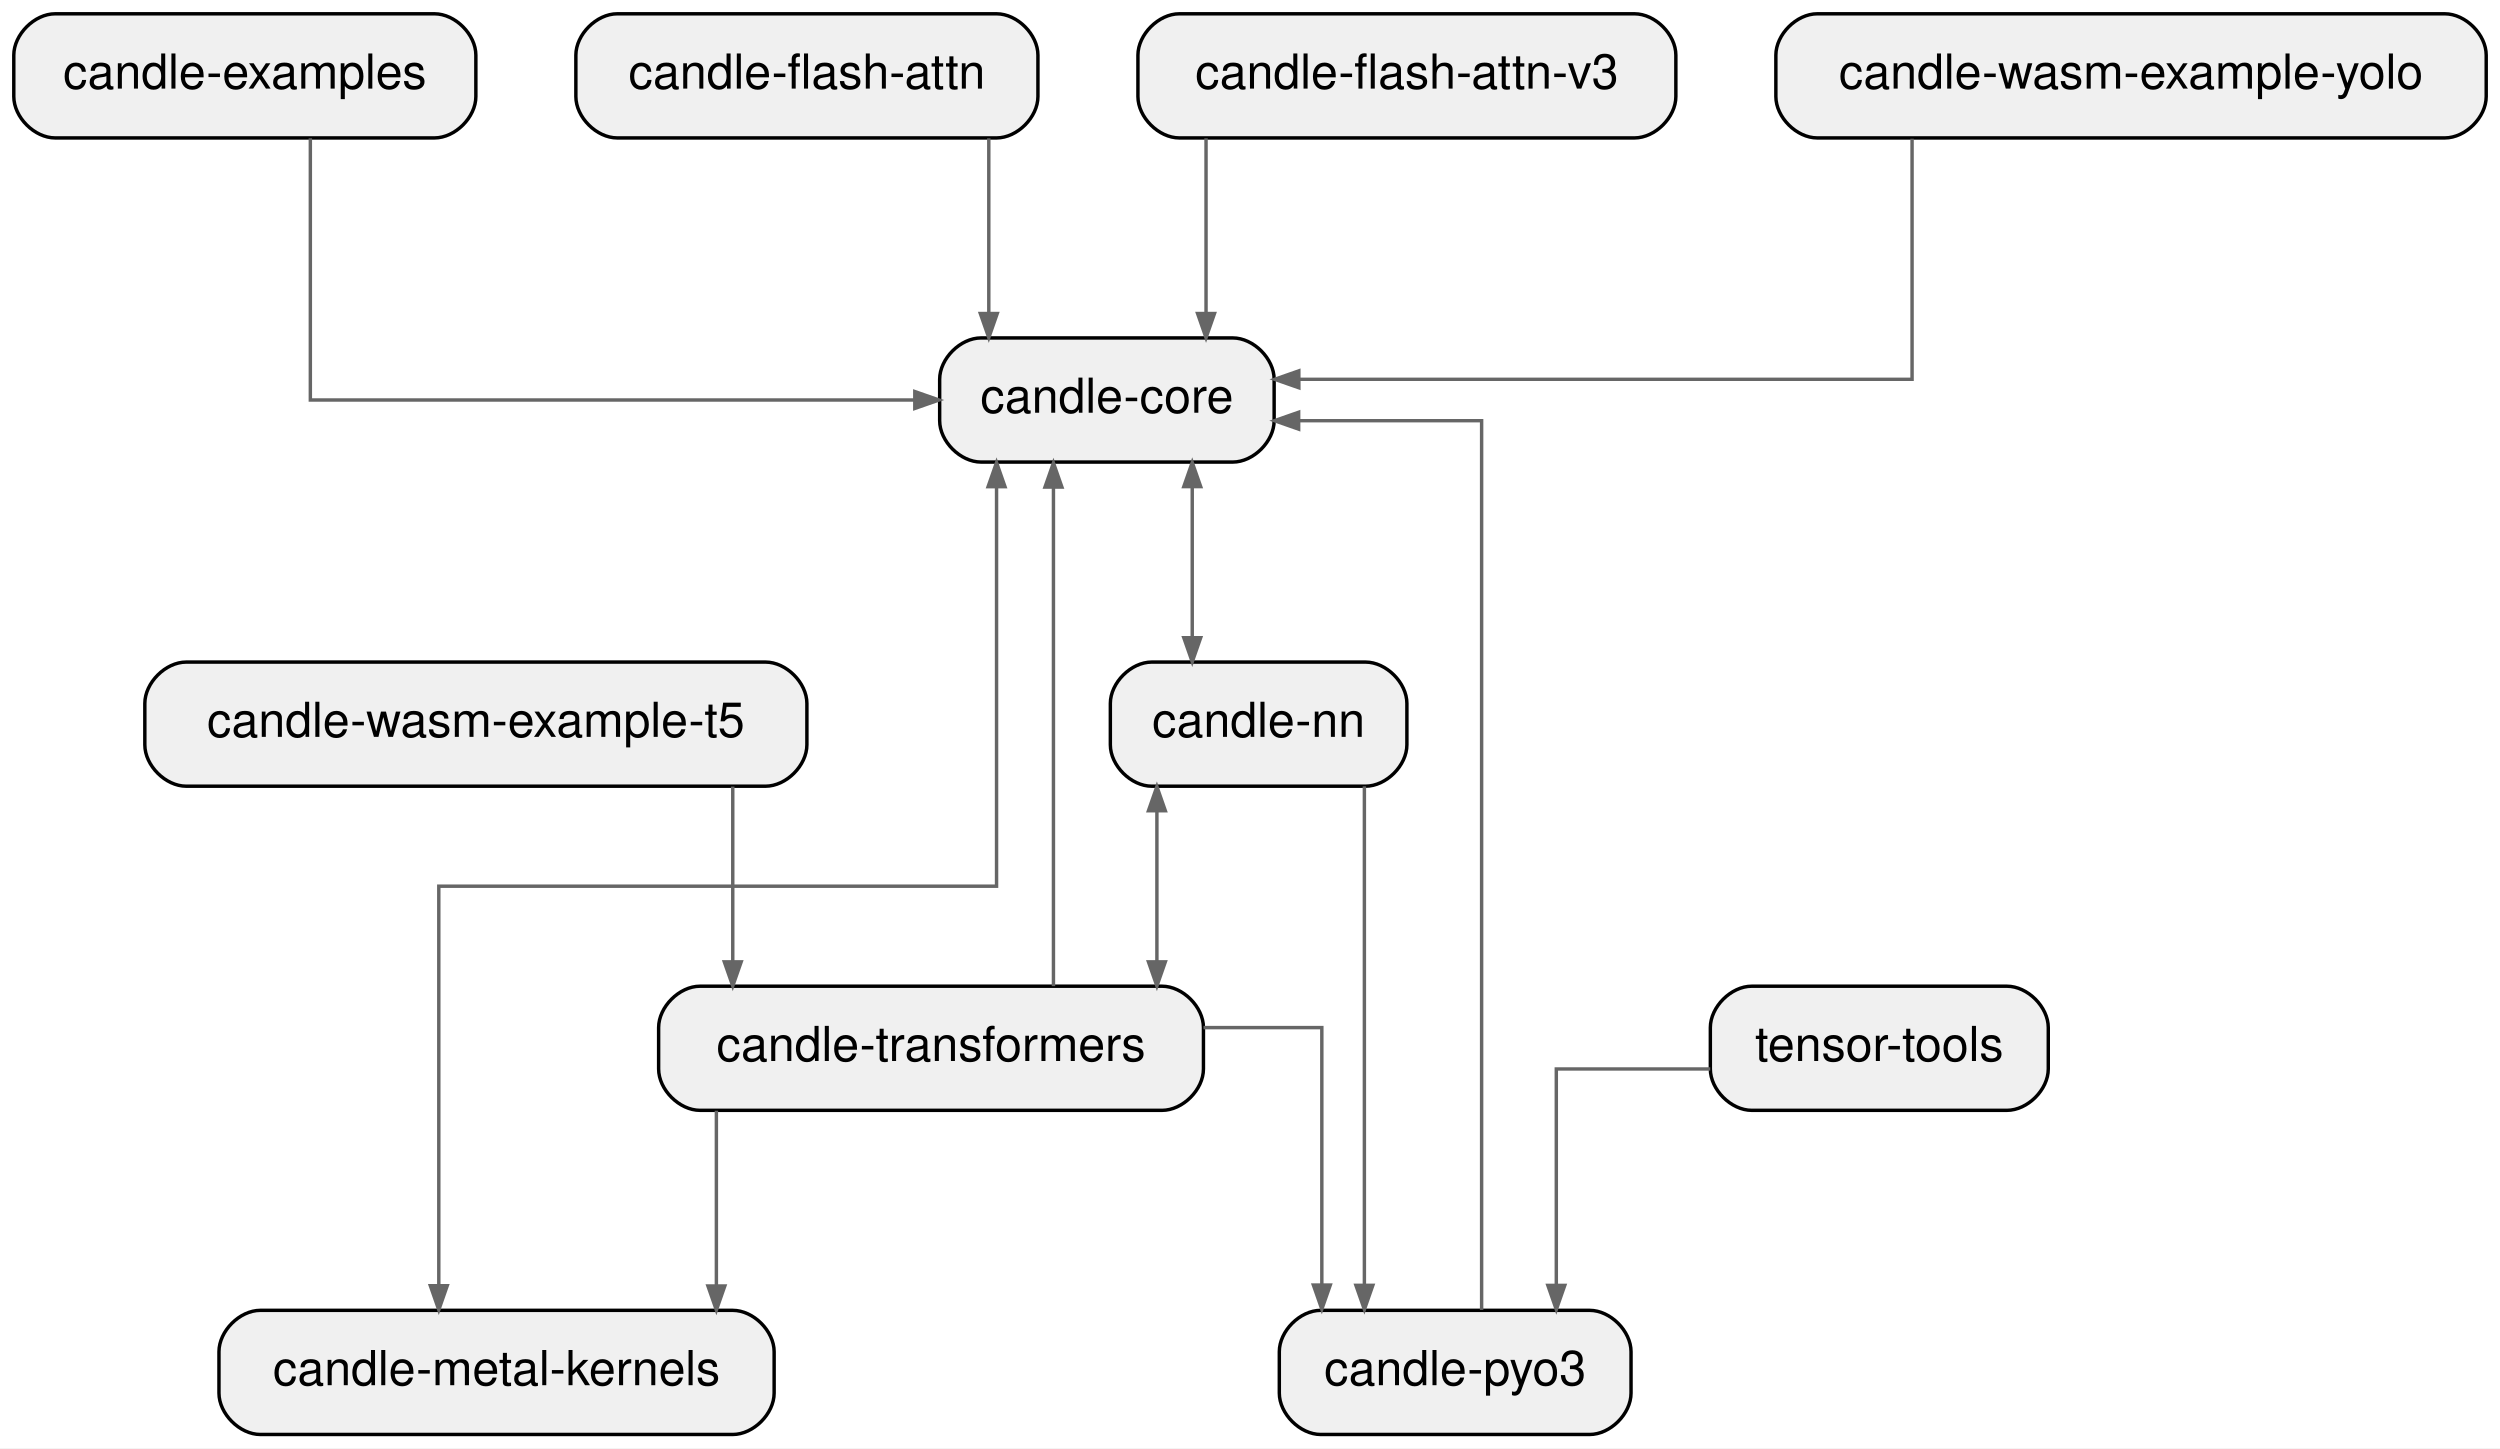
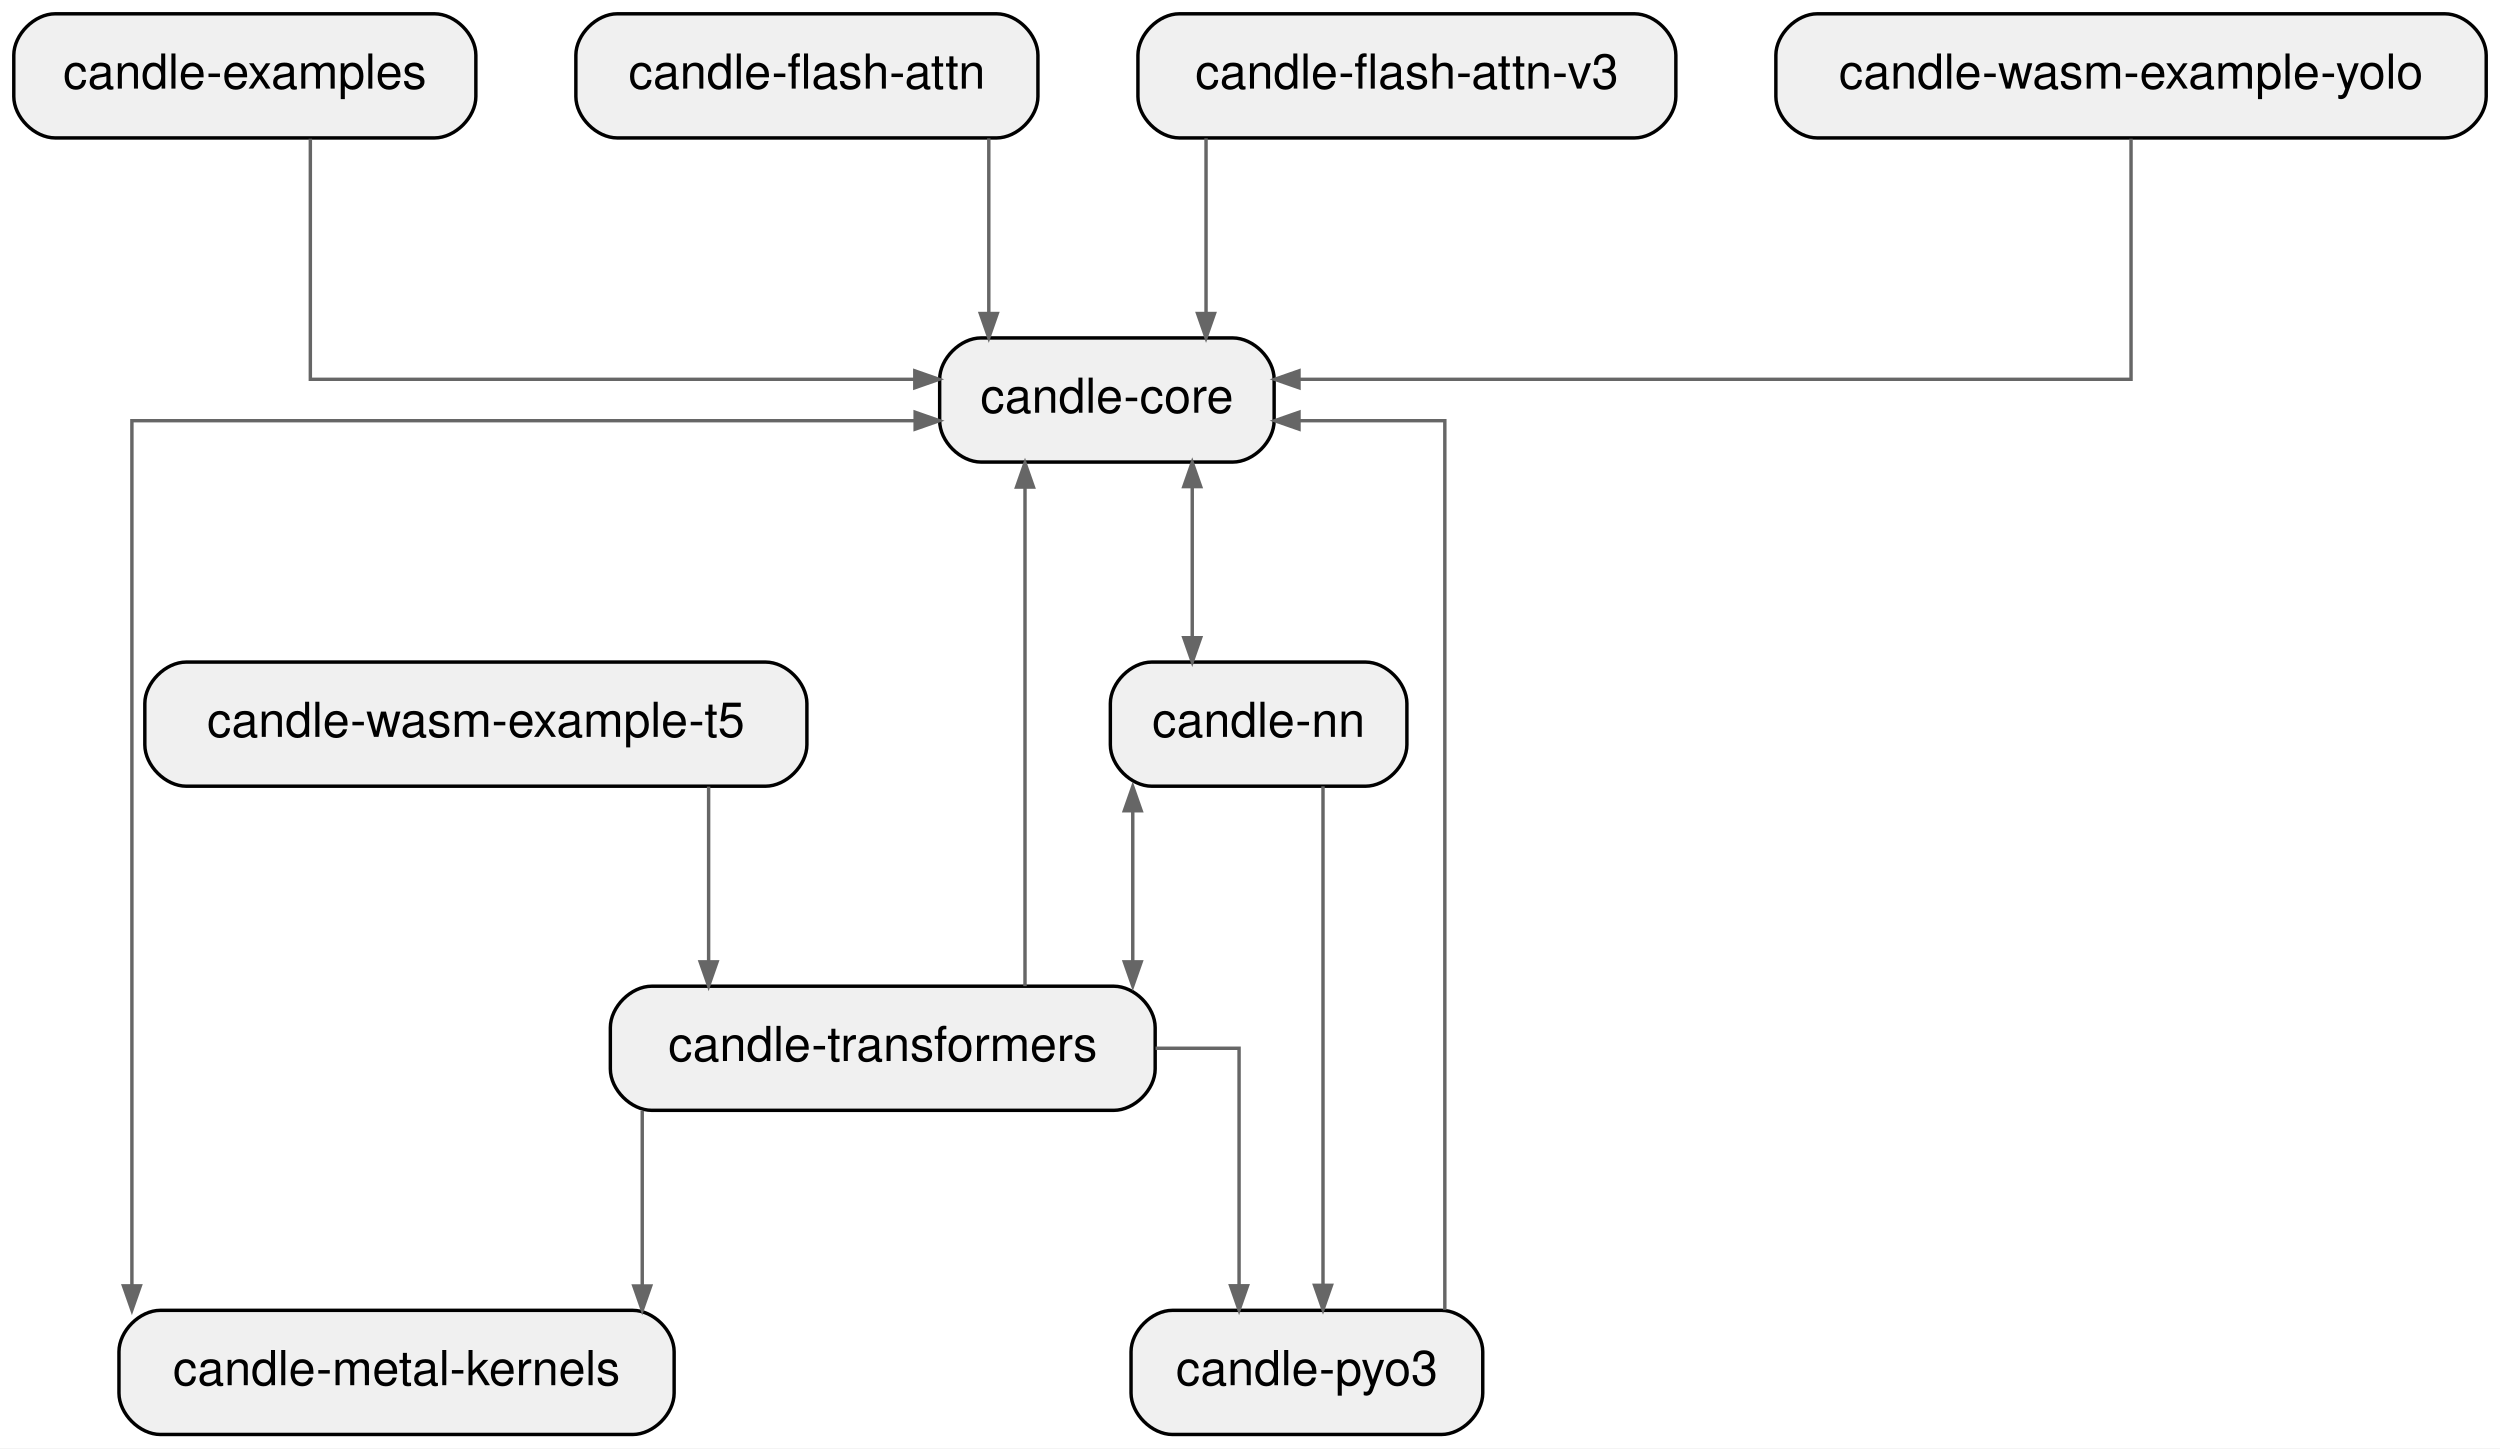
<svg xmlns="http://www.w3.org/2000/svg" width="725pt" height="420pt" viewBox="0.00 0.00 725.00 420.00">
  <g id="graph0" class="graph" transform="scale(1 1) rotate(0) translate(4 416)">
    <polygon fill="white" stroke="transparent" points="-4,4 -4,-416 721,-416 721,4 -4,4" />
    <g id="node1" class="node">
      <path fill="#f0f0f0" stroke="black" d="M353.5,-318C353.5,-318 280.5,-318 280.5,-318 274.5,-318 268.5,-312 268.5,-306 268.5,-306 268.5,-294 268.5,-294 268.5,-288 274.5,-282 280.5,-282 280.5,-282 353.5,-282 353.5,-282 359.5,-282 365.5,-288 365.5,-294 365.5,-294 365.5,-306 365.5,-306 365.5,-312 359.5,-318 353.5,-318" />
      <text text-anchor="middle" x="317" y="-296.3" font-family="Helvetica,sans-Serif" font-size="14.00">candle-core</text>
    </g>
    <g id="node5" class="node">
-       <path fill="#f0f0f0" stroke="black" d="M208.5,-36C208.5,-36 71.5,-36 71.5,-36 65.5,-36 59.5,-30 59.5,-24 59.5,-24 59.5,-12 59.5,-12 59.5,-6 65.5,0 71.5,0 71.5,0 208.5,0 208.5,0 214.5,0 220.5,-6 220.5,-12 220.5,-12 220.5,-24 220.5,-24 220.5,-30 214.5,-36 208.5,-36" />
-       <text text-anchor="middle" x="140" y="-14.3" font-family="Helvetica,sans-Serif" font-size="14.00">candle-metal-kernels</text>
+       <path fill="#f0f0f0" stroke="black" d="M179.5,-36C179.5,-36 42.5,-36 42.5,-36 36.5,-36 30.5,-30 30.5,-24 30.5,-24 30.5,-12 30.5,-12 30.5,-6 36.5,0 42.5,0 42.5,0 179.5,0 179.5,0 185.5,0 191.5,-6 191.5,-12 191.5,-12 191.5,-24 191.5,-24 191.5,-30 185.5,-36 179.5,-36" />
+       <text text-anchor="middle" x="111" y="-14.3" font-family="Helvetica,sans-Serif" font-size="14.00">candle-metal-kernels</text>
    </g>
    <g id="edge1" class="edge">
-       <path fill="none" stroke="#666666" d="M285,-274.86C285,-274.86 285,-159 285,-159 285,-159 123.25,-159 123.25,-159 123.25,-159 123.25,-43.14 123.25,-43.14" />
-       <polygon fill="#666666" stroke="#666666" points="282.55,-274.86 285,-281.86 287.45,-274.86 282.55,-274.86" />
-       <polygon fill="#666666" stroke="#666666" points="125.7,-43.14 123.25,-36.14 120.8,-43.14 125.7,-43.14" />
+       <path fill="none" stroke="#666666" d="M261.39,-294C261.39,-294 34.25,-294 34.25,-294 34.25,-294 34.25,-43.11 34.25,-43.11" />
+       <polygon fill="#666666" stroke="#666666" points="261.39,-296.45 268.39,-294 261.39,-291.55 261.39,-296.45" />
+       <polygon fill="#666666" stroke="#666666" points="36.7,-43.11 34.25,-36.11 31.8,-43.11 36.7,-43.11" />
    </g>
    <g id="node6" class="node">
      <path fill="#f0f0f0" stroke="black" d="M392,-224C392,-224 330,-224 330,-224 324,-224 318,-218 318,-212 318,-212 318,-200 318,-200 318,-194 324,-188 330,-188 330,-188 392,-188 392,-188 398,-188 404,-194 404,-200 404,-200 404,-212 404,-212 404,-218 398,-224 392,-224" />
      <text text-anchor="middle" x="361" y="-202.3" font-family="Helvetica,sans-Serif" font-size="14.00">candle-nn</text>
    </g>
    <g id="edge2" class="edge">
      <path fill="none" stroke="#666666" d="M341.75,-274.88C341.75,-274.88 341.75,-231.07 341.75,-231.07" />
      <polygon fill="#666666" stroke="#666666" points="344.2,-231.07 341.75,-224.07 339.3,-231.07 344.2,-231.07" />
      <polygon fill="#666666" stroke="#666666" points="339.3,-274.88 341.75,-281.88 344.2,-274.88 339.3,-274.88" />
    </g>
    <g id="node2" class="node">
      <path fill="#f0f0f0" stroke="black" d="M122,-412C122,-412 12,-412 12,-412 6,-412 0,-406 0,-400 0,-400 0,-388 0,-388 0,-382 6,-376 12,-376 12,-376 122,-376 122,-376 128,-376 134,-382 134,-388 134,-388 134,-400 134,-400 134,-406 128,-412 122,-412" />
      <text text-anchor="middle" x="67" y="-390.3" font-family="Helvetica,sans-Serif" font-size="14.00">candle-examples</text>
    </g>
    <g id="edge3" class="edge">
-       <path fill="none" stroke="#666666" d="M86,-375.88C86,-348.56 86,-300 86,-300 86,-300 261.29,-300 261.29,-300" />
-       <polygon fill="#666666" stroke="#666666" points="261.29,-302.45 268.29,-300 261.29,-297.55 261.29,-302.45" />
+       <path fill="none" stroke="#666666" d="M86,-375.77C86,-349.99 86,-306 86,-306 86,-306 261.29,-306 261.29,-306" />
+       <polygon fill="#666666" stroke="#666666" points="261.29,-308.45 268.29,-306 261.29,-303.55 261.29,-308.45" />
    </g>
    <g id="node3" class="node">
      <path fill="#f0f0f0" stroke="black" d="M285,-412C285,-412 175,-412 175,-412 169,-412 163,-406 163,-400 163,-400 163,-388 163,-388 163,-382 169,-376 175,-376 175,-376 285,-376 285,-376 291,-376 297,-382 297,-388 297,-388 297,-400 297,-400 297,-406 291,-412 285,-412" />
      <text text-anchor="middle" x="230" y="-390.3" font-family="Helvetica,sans-Serif" font-size="14.00">candle-flash-attn</text>
    </g>
    <g id="edge4" class="edge">
      <path fill="none" stroke="#666666" d="M282.75,-375.88C282.75,-375.88 282.75,-325.07 282.75,-325.07" />
      <polygon fill="#666666" stroke="#666666" points="285.2,-325.07 282.75,-318.07 280.3,-325.07 285.2,-325.07" />
    </g>
    <g id="node4" class="node">
      <path fill="#f0f0f0" stroke="black" d="M470,-412C470,-412 338,-412 338,-412 332,-412 326,-406 326,-400 326,-400 326,-388 326,-388 326,-382 332,-376 338,-376 338,-376 470,-376 470,-376 476,-376 482,-382 482,-388 482,-388 482,-400 482,-400 482,-406 476,-412 470,-412" />
      <text text-anchor="middle" x="404" y="-390.3" font-family="Helvetica,sans-Serif" font-size="14.00">candle-flash-attn-v3</text>
    </g>
    <g id="edge5" class="edge">
      <path fill="none" stroke="#666666" d="M345.75,-375.88C345.75,-375.88 345.75,-325.07 345.75,-325.07" />
      <polygon fill="#666666" stroke="#666666" points="348.2,-325.07 345.75,-318.07 343.3,-325.07 348.2,-325.07" />
    </g>
    <g id="node7" class="node">
-       <path fill="#f0f0f0" stroke="black" d="M457,-36C457,-36 379,-36 379,-36 373,-36 367,-30 367,-24 367,-24 367,-12 367,-12 367,-6 373,0 379,0 379,0 457,0 457,0 463,0 469,-6 469,-12 469,-12 469,-24 469,-24 469,-30 463,-36 457,-36" />
-       <text text-anchor="middle" x="418" y="-14.3" font-family="Helvetica,sans-Serif" font-size="14.00">candle-pyo3</text>
+       <path fill="#f0f0f0" stroke="black" d="M414,-36C414,-36 336,-36 336,-36 330,-36 324,-30 324,-24 324,-24 324,-12 324,-12 324,-6 330,0 336,0 336,0 414,0 414,0 420,0 426,-6 426,-12 426,-12 426,-24 426,-24 426,-30 420,-36 414,-36" />
+       <text text-anchor="middle" x="375" y="-14.3" font-family="Helvetica,sans-Serif" font-size="14.00">candle-pyo3</text>
    </g>
    <g id="edge8" class="edge">
-       <path fill="none" stroke="#666666" d="M391.67,-187.97C391.67,-187.97 391.67,-43.25 391.67,-43.25" />
-       <polygon fill="#666666" stroke="#666666" points="394.12,-43.25 391.67,-36.25 389.22,-43.25 394.12,-43.25" />
+       <path fill="none" stroke="#666666" d="M379.67,-187.97C379.67,-187.97 379.67,-43.25 379.67,-43.25" />
+       <polygon fill="#666666" stroke="#666666" points="382.12,-43.25 379.67,-36.25 377.22,-43.25 382.12,-43.25" />
    </g>
    <g id="node8" class="node">
-       <path fill="#f0f0f0" stroke="black" d="M333,-130C333,-130 199,-130 199,-130 193,-130 187,-124 187,-118 187,-118 187,-106 187,-106 187,-100 193,-94 199,-94 199,-94 333,-94 333,-94 339,-94 345,-100 345,-106 345,-106 345,-118 345,-118 345,-124 339,-130 333,-130" />
-       <text text-anchor="middle" x="266" y="-108.3" font-family="Helvetica,sans-Serif" font-size="14.00">candle-transformers</text>
+       <path fill="#f0f0f0" stroke="black" d="M319,-130C319,-130 185,-130 185,-130 179,-130 173,-124 173,-118 173,-118 173,-106 173,-106 173,-100 179,-94 185,-94 185,-94 319,-94 319,-94 325,-94 331,-100 331,-106 331,-106 331,-118 331,-118 331,-124 325,-130 319,-130" />
+       <text text-anchor="middle" x="252" y="-108.3" font-family="Helvetica,sans-Serif" font-size="14.00">candle-transformers</text>
    </g>
    <g id="edge9" class="edge">
-       <path fill="none" stroke="#666666" d="M331.5,-180.88C331.5,-180.88 331.5,-137.07 331.5,-137.07" />
-       <polygon fill="#666666" stroke="#666666" points="333.95,-137.07 331.5,-130.07 329.05,-137.07 333.95,-137.07" />
-       <polygon fill="#666666" stroke="#666666" points="329.05,-180.88 331.5,-187.88 333.95,-180.88 329.05,-180.88" />
+       <path fill="none" stroke="#666666" d="M324.5,-180.88C324.5,-180.88 324.5,-137.07 324.5,-137.07" />
+       <polygon fill="#666666" stroke="#666666" points="326.95,-137.07 324.5,-130.07 322.05,-137.07 326.95,-137.07" />
+       <polygon fill="#666666" stroke="#666666" points="322.05,-180.88 324.5,-187.88 326.95,-180.88 322.05,-180.88" />
    </g>
    <g id="edge10" class="edge">
-       <path fill="none" stroke="#666666" d="M425.67,-36.11C425.67,-97.51 425.67,-294 425.67,-294 425.67,-294 372.61,-294 372.61,-294" />
-       <polygon fill="#666666" stroke="#666666" points="372.61,-291.55 365.61,-294 372.61,-296.45 372.61,-291.55" />
+       <path fill="none" stroke="#666666" d="M415,-36.11C415,-97.51 415,-294 415,-294 415,-294 372.71,-294 372.71,-294" />
+       <polygon fill="#666666" stroke="#666666" points="372.71,-291.55 365.71,-294 372.71,-296.45 372.71,-291.55" />
    </g>
    <g id="edge11" class="edge">
-       <path fill="none" stroke="#666666" d="M301.5,-130.03C301.5,-130.03 301.5,-274.75 301.5,-274.75" />
-       <polygon fill="#666666" stroke="#666666" points="299.05,-274.75 301.5,-281.75 303.95,-274.75 299.05,-274.75" />
+       <path fill="none" stroke="#666666" d="M293.25,-130.03C293.25,-130.03 293.25,-274.75 293.25,-274.75" />
+       <polygon fill="#666666" stroke="#666666" points="290.8,-274.75 293.25,-281.75 295.7,-274.75 290.8,-274.75" />
    </g>
    <g id="edge12" class="edge">
-       <path fill="none" stroke="#666666" d="M203.75,-93.88C203.75,-93.88 203.75,-43.07 203.75,-43.07" />
-       <polygon fill="#666666" stroke="#666666" points="206.2,-43.07 203.75,-36.07 201.3,-43.07 206.2,-43.07" />
+       <path fill="none" stroke="#666666" d="M182.25,-93.88C182.25,-93.88 182.25,-43.07 182.25,-43.07" />
+       <polygon fill="#666666" stroke="#666666" points="184.7,-43.07 182.25,-36.07 179.8,-43.07 184.7,-43.07" />
    </g>
    <g id="edge14" class="edge">
-       <path fill="none" stroke="#666666" d="M345.02,-118C364.22,-118 379.33,-118 379.33,-118 379.33,-118 379.33,-43.34 379.33,-43.34" />
-       <polygon fill="#666666" stroke="#666666" points="381.78,-43.34 379.33,-36.34 376.88,-43.34 381.78,-43.34" />
+       <path fill="none" stroke="#666666" d="M331.11,-112C345.12,-112 355.33,-112 355.33,-112 355.33,-112 355.33,-43.12 355.33,-43.12" />
+       <polygon fill="#666666" stroke="#666666" points="357.78,-43.12 355.33,-36.12 352.88,-43.12 357.78,-43.12" />
    </g>
    <g id="node9" class="node">
      <path fill="#f0f0f0" stroke="black" d="M218,-224C218,-224 50,-224 50,-224 44,-224 38,-218 38,-212 38,-212 38,-200 38,-200 38,-194 44,-188 50,-188 50,-188 218,-188 218,-188 224,-188 230,-194 230,-200 230,-200 230,-212 230,-212 230,-218 224,-224 218,-224" />
      <text text-anchor="middle" x="134" y="-202.3" font-family="Helvetica,sans-Serif" font-size="14.00">candle-wasm-example-t5</text>
    </g>
    <g id="edge15" class="edge">
-       <path fill="none" stroke="#666666" d="M208.5,-187.88C208.5,-187.88 208.5,-137.07 208.5,-137.07" />
-       <polygon fill="#666666" stroke="#666666" points="210.95,-137.07 208.5,-130.07 206.05,-137.07 210.95,-137.07" />
+       <path fill="none" stroke="#666666" d="M201.5,-187.88C201.5,-187.88 201.5,-137.07 201.5,-137.07" />
+       <polygon fill="#666666" stroke="#666666" points="203.95,-137.07 201.5,-130.07 199.05,-137.07 203.95,-137.07" />
    </g>
    <g id="node10" class="node">
      <path fill="#f0f0f0" stroke="black" d="M705,-412C705,-412 523,-412 523,-412 517,-412 511,-406 511,-400 511,-400 511,-388 511,-388 511,-382 517,-376 523,-376 523,-376 705,-376 705,-376 711,-376 717,-382 717,-388 717,-388 717,-400 717,-400 717,-406 711,-412 705,-412" />
      <text text-anchor="middle" x="614" y="-390.3" font-family="Helvetica,sans-Serif" font-size="14.00">candle-wasm-example-yolo</text>
    </g>
    <g id="edge16" class="edge">
-       <path fill="none" stroke="#666666" d="M550.5,-375.77C550.5,-349.99 550.5,-306 550.5,-306 550.5,-306 372.67,-306 372.67,-306" />
-       <polygon fill="#666666" stroke="#666666" points="372.67,-303.55 365.67,-306 372.66,-308.45 372.67,-303.55" />
-     </g>
-     <g id="node11" class="node">
-       <path fill="#f0f0f0" stroke="black" d="M578,-130C578,-130 504,-130 504,-130 498,-130 492,-124 492,-118 492,-118 492,-106 492,-106 492,-100 498,-94 504,-94 504,-94 578,-94 578,-94 584,-94 590,-100 590,-106 590,-106 590,-118 590,-118 590,-124 584,-130 578,-130" />
-       <text text-anchor="middle" x="541" y="-108.3" font-family="Helvetica,sans-Serif" font-size="14.00">tensor-tools</text>
-     </g>
-     <g id="edge17" class="edge">
-       <path fill="none" stroke="#666666" d="M491.97,-106C469.31,-106 447.33,-106 447.33,-106 447.33,-106 447.33,-43.23 447.33,-43.23" />
-       <polygon fill="#666666" stroke="#666666" points="449.78,-43.23 447.33,-36.23 444.88,-43.23 449.78,-43.23" />
+       <path fill="none" stroke="#666666" d="M614,-375.77C614,-349.99 614,-306 614,-306 614,-306 372.71,-306 372.71,-306" />
+       <polygon fill="#666666" stroke="#666666" points="372.71,-303.55 365.71,-306 372.71,-308.45 372.71,-303.55" />
    </g>
  </g>
</svg>
